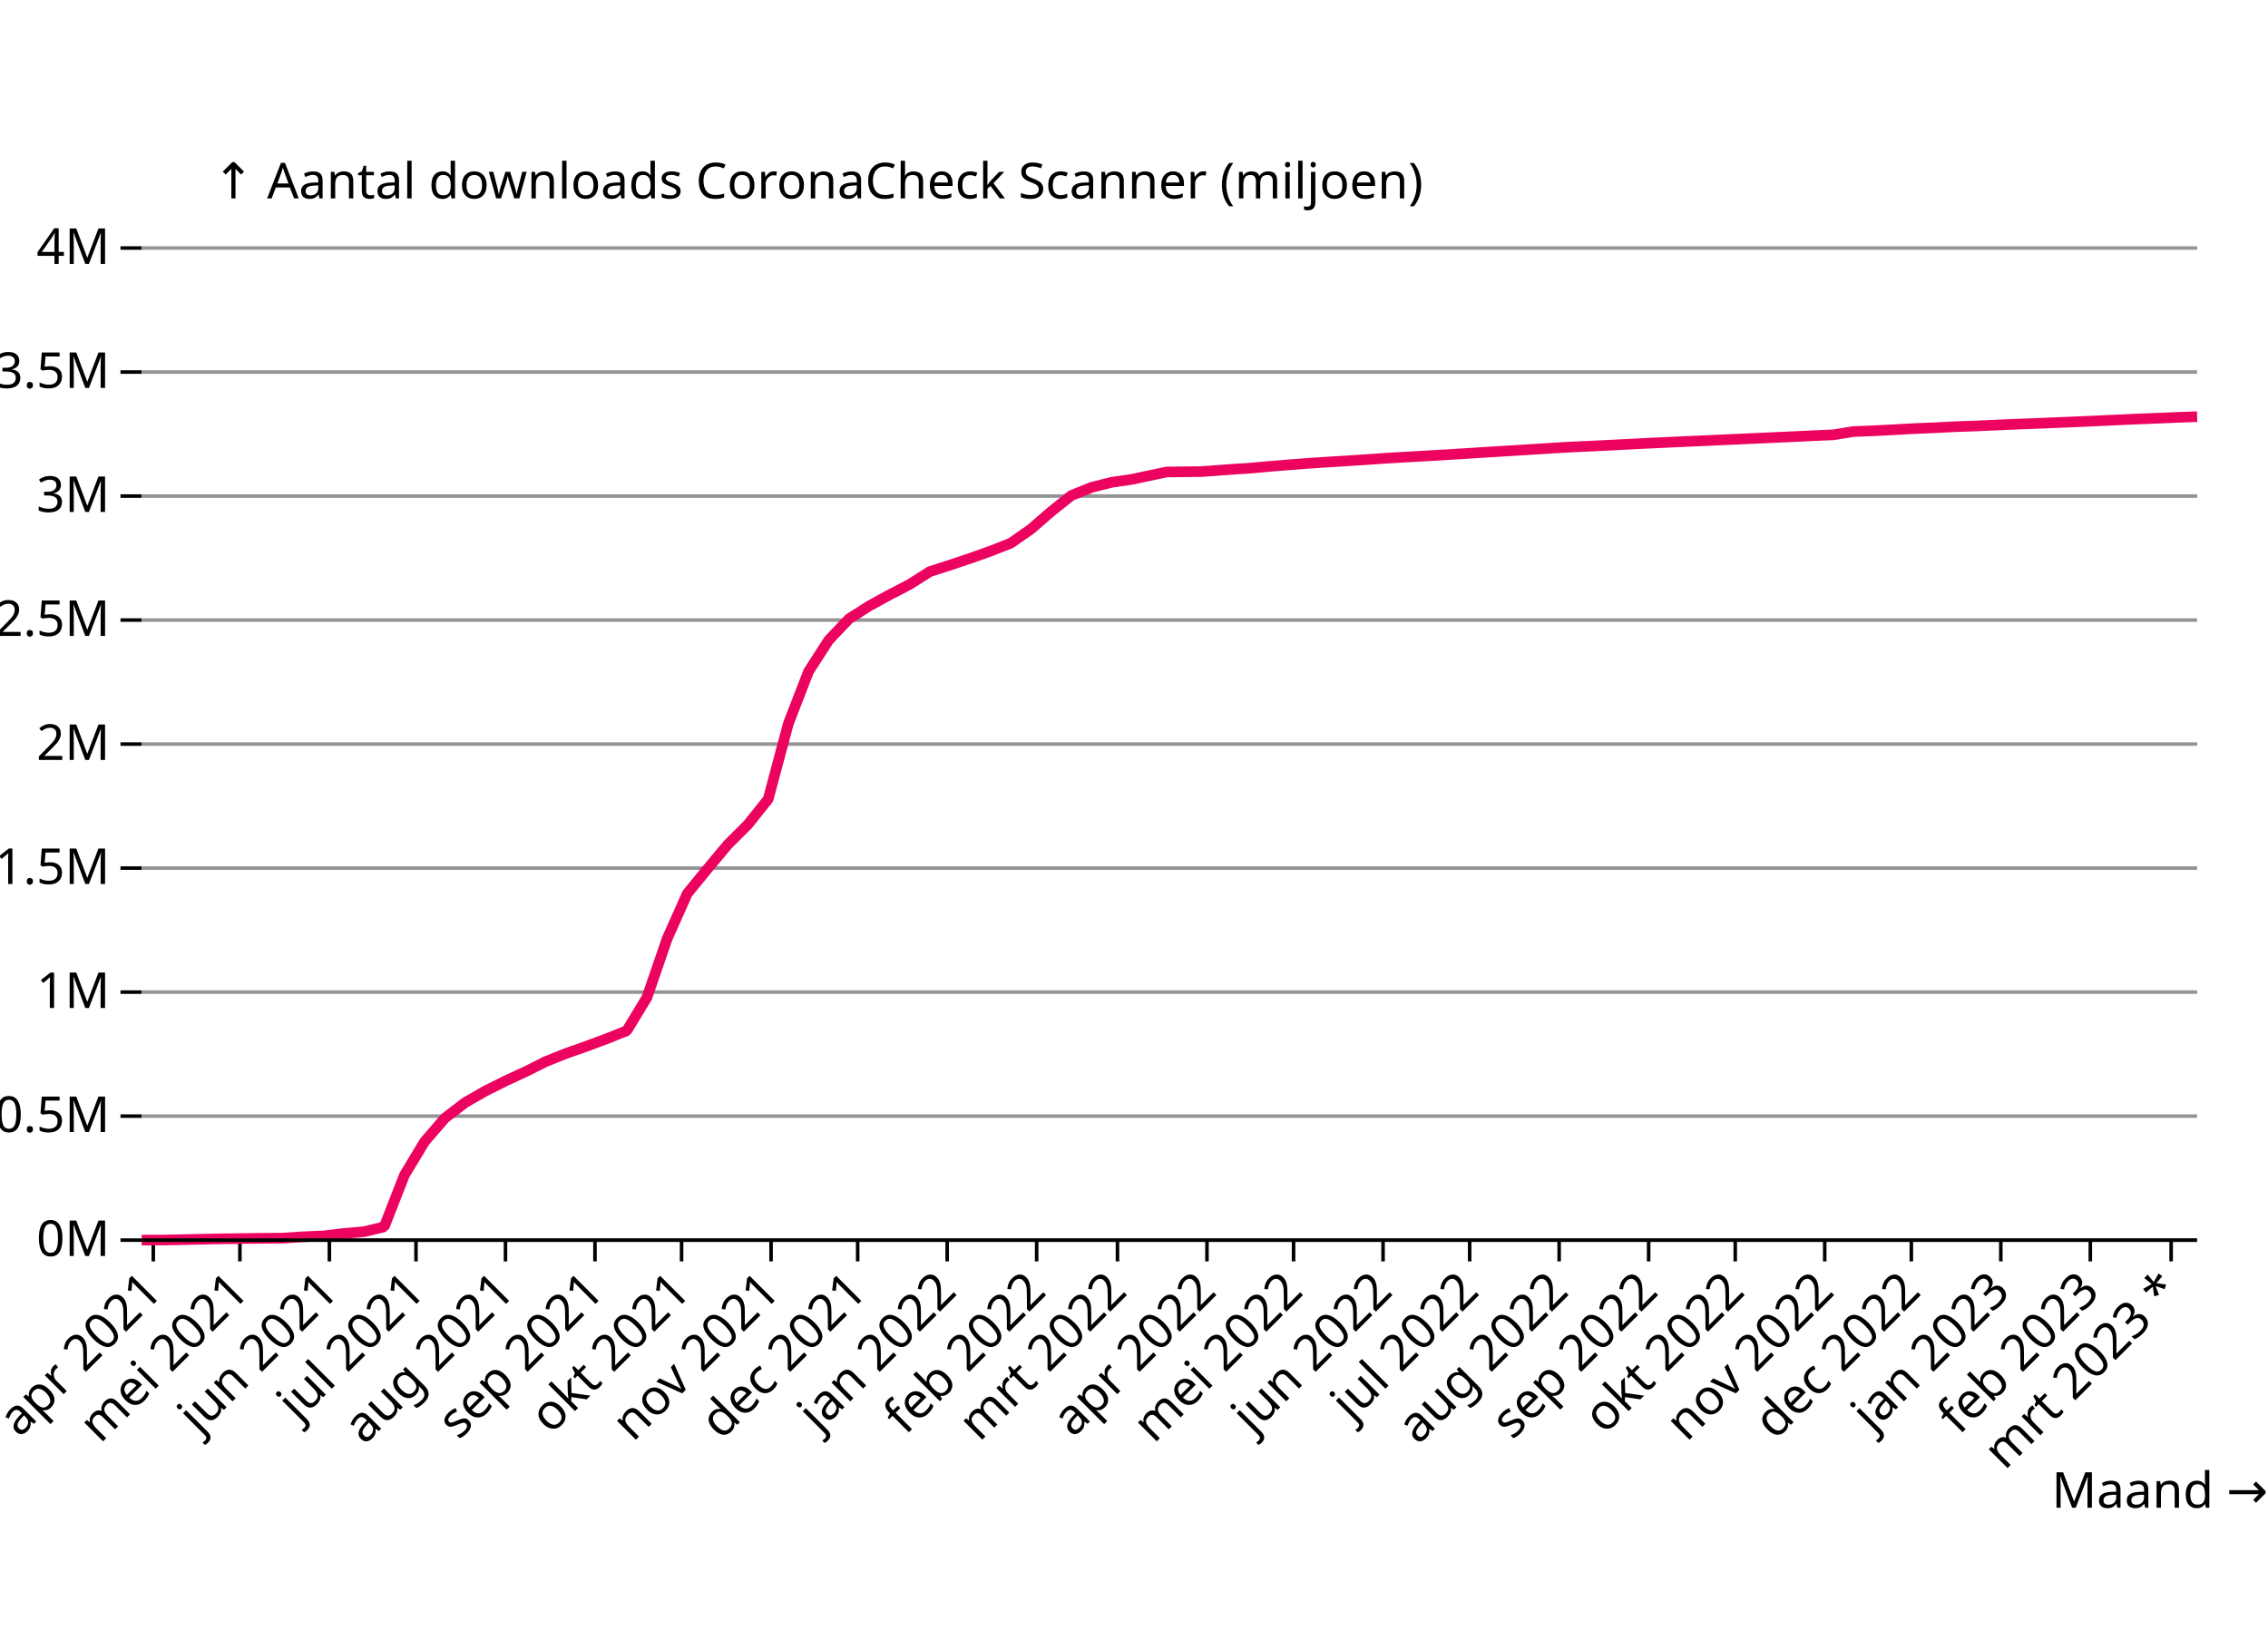
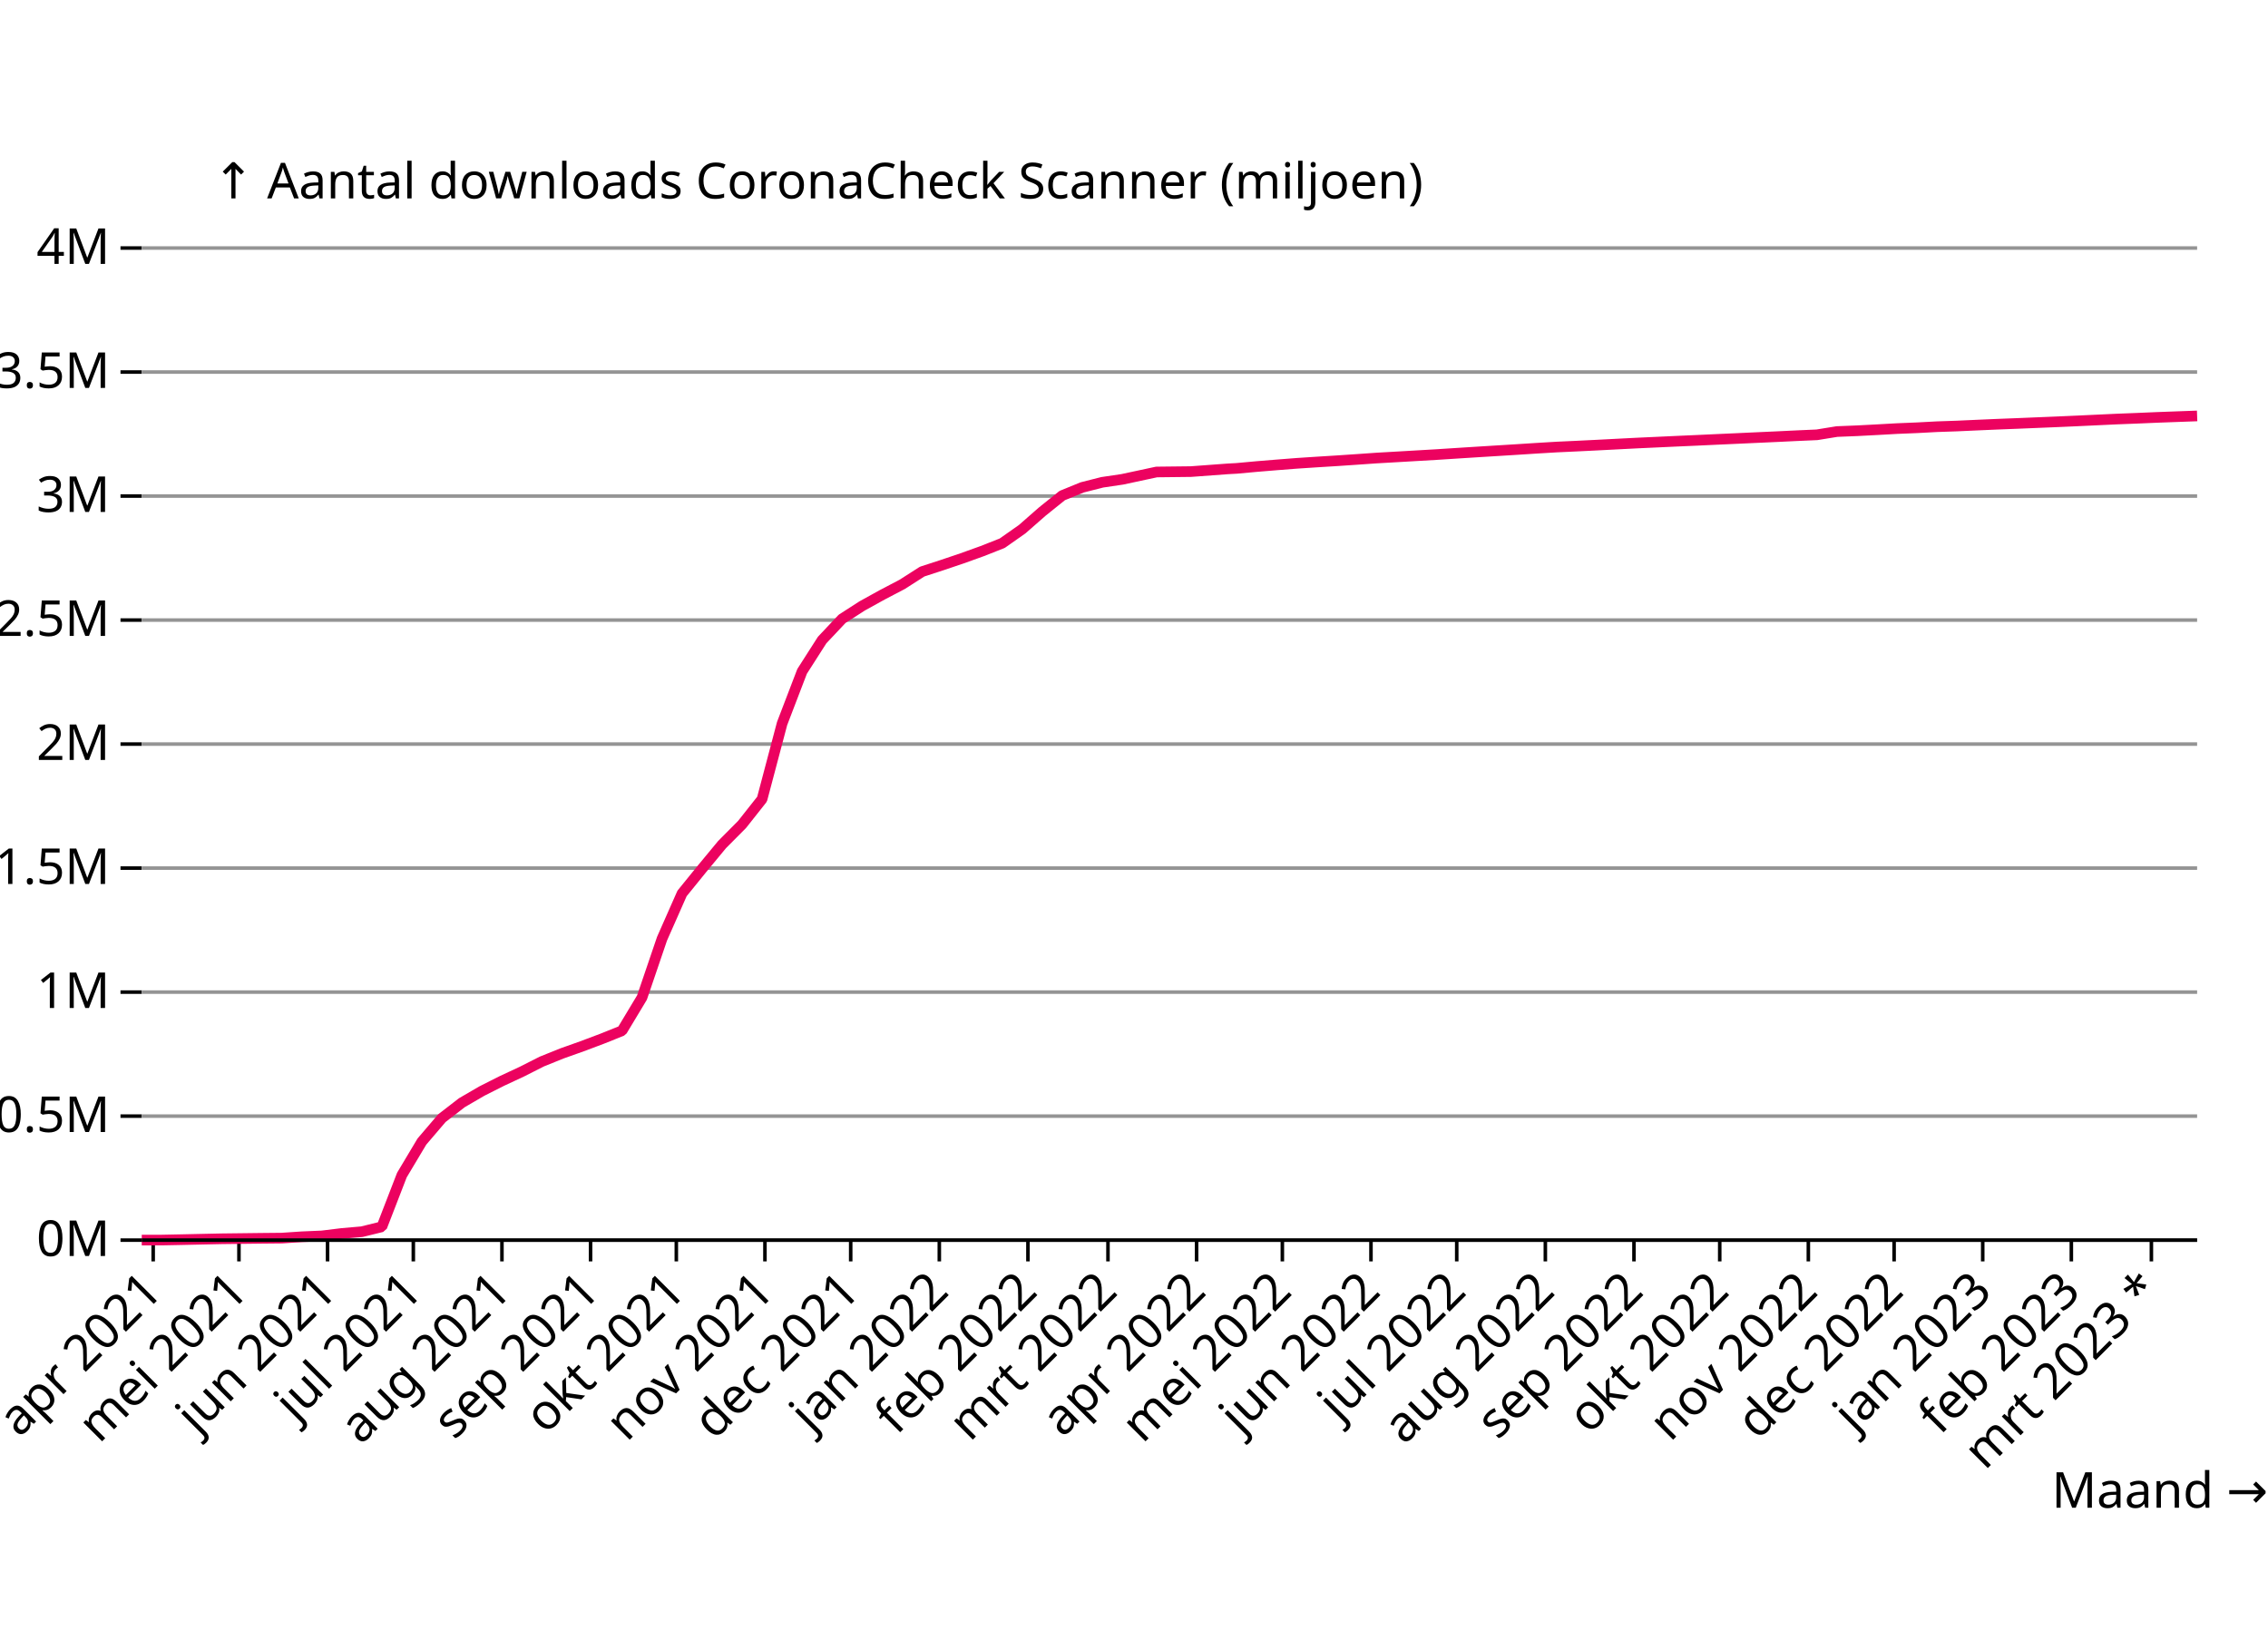
<svg xmlns="http://www.w3.org/2000/svg" class="plot" fill="currentColor" text-anchor="middle" width="640" height="460" viewBox="0 0 640 400" style="font-family: 'RO Sans', sans-serif; font-size: 14px;">
  <style>
        line[stroke-opacity] {
            stroke-opacity: 1;
            stroke: #949494;
        }
</style>
  <g transform="translate(40,0)" fill="none" text-anchor="end">
    <g class="tick" opacity="1" transform="translate(0,320)">
      <line stroke="currentColor" x2="-6" />
      <line stroke="currentColor" x2="580" stroke-opacity="0.1" />
      <text fill="currentColor" x="-9" dy="0.32em">0M</text>
    </g>
    <g class="tick" opacity="1" transform="translate(0,285)">
      <line stroke="currentColor" x2="-6" />
      <line stroke="currentColor" x2="580" stroke-opacity="0.1" />
      <text fill="currentColor" x="-9" dy="0.32em">0.5M</text>
    </g>
    <g class="tick" opacity="1" transform="translate(0,250)">
      <line stroke="currentColor" x2="-6" />
      <line stroke="currentColor" x2="580" stroke-opacity="0.1" />
      <text fill="currentColor" x="-9" dy="0.32em">1M</text>
    </g>
    <g class="tick" opacity="1" transform="translate(0,215)">
      <line stroke="currentColor" x2="-6" />
      <line stroke="currentColor" x2="580" stroke-opacity="0.1" />
      <text fill="currentColor" x="-9" dy="0.32em">1.5M</text>
    </g>
    <g class="tick" opacity="1" transform="translate(0,180)">
      <line stroke="currentColor" x2="-6" />
      <line stroke="currentColor" x2="580" stroke-opacity="0.1" />
      <text fill="currentColor" x="-9" dy="0.32em">2M</text>
    </g>
    <g class="tick" opacity="1" transform="translate(0,145)">
      <line stroke="currentColor" x2="-6" />
      <line stroke="currentColor" x2="580" stroke-opacity="0.1" />
      <text fill="currentColor" x="-9" dy="0.32em">2.5M</text>
    </g>
    <g class="tick" opacity="1" transform="translate(0,110)">
      <line stroke="currentColor" x2="-6" />
      <line stroke="currentColor" x2="580" stroke-opacity="0.1" />
      <text fill="currentColor" x="-9" dy="0.32em">3M</text>
    </g>
    <g class="tick" opacity="1" transform="translate(0,75)">
      <line stroke="currentColor" x2="-6" />
      <line stroke="currentColor" x2="580" stroke-opacity="0.1" />
      <text fill="currentColor" x="-9" dy="0.32em">3.5M</text>
    </g>
    <g class="tick" opacity="1" transform="translate(0,40)">
      <line stroke="currentColor" x2="-6" />
      <line stroke="currentColor" x2="580" stroke-opacity="0.1" />
      <text fill="currentColor" x="-9" dy="0.32em">4M</text>
    </g>
    <text fill="currentColor" transform="translate(20,40)" dy="-1em" text-anchor="start">↑ Aantal downloads CoronaCheck Scanner (miljoen)</text>
  </g>
  <g transform="translate(0,320)" fill="none" text-anchor="middle">
-     <g class="tick" opacity="1" transform="translate(43.25843,0)">
+     <g class="tick" opacity="1" transform="translate(43.2267,0)">
      <line stroke="currentColor" y2="6" />
      <text fill="currentColor" dy="0.32em" transform="translate(0, 11.82843) rotate(-45)" text-anchor="end">apr 2021</text>
    </g>
-     <g class="tick" opacity="1" transform="translate(67.69663,0)">
+     <g class="tick" opacity="1" transform="translate(67.42698,0)">
      <line stroke="currentColor" y2="6" />
      <text fill="currentColor" dy="0.32em" transform="translate(0, 11.82843) rotate(-45)" text-anchor="end">mei 2021</text>
    </g>
-     <g class="tick" opacity="1" transform="translate(92.94944,0)">
+     <g class="tick" opacity="1" transform="translate(92.43394,0)">
      <line stroke="currentColor" y2="6" />
      <text fill="currentColor" dy="0.32em" transform="translate(0, 11.82843) rotate(-45)" text-anchor="end">jun 2021</text>
    </g>
-     <g class="tick" opacity="1" transform="translate(117.3876,0)">
+     <g class="tick" opacity="1" transform="translate(116.6342,0)">
      <line stroke="currentColor" y2="6" />
      <text fill="currentColor" dy="0.32em" transform="translate(0, 11.82843) rotate(-45)" text-anchor="end">jul 2021</text>
    </g>
-     <g class="tick" opacity="1" transform="translate(142.6404,0)">
+     <g class="tick" opacity="1" transform="translate(141.6412,0)">
      <line stroke="currentColor" y2="6" />
      <text fill="currentColor" dy="0.32em" transform="translate(0, 11.82843) rotate(-45)" text-anchor="end">aug 2021</text>
    </g>
-     <g class="tick" opacity="1" transform="translate(167.8933,0)">
+     <g class="tick" opacity="1" transform="translate(166.6481,0)">
      <line stroke="currentColor" y2="6" />
      <text fill="currentColor" dy="0.32em" transform="translate(0, 11.82843) rotate(-45)" text-anchor="end">sep 2021</text>
    </g>
-     <g class="tick" opacity="1" transform="translate(192.3315,0)">
+     <g class="tick" opacity="1" transform="translate(190.8484,0)">
      <line stroke="currentColor" y2="6" />
      <text fill="currentColor" dy="0.32em" transform="translate(0, 11.82843) rotate(-45)" text-anchor="end">okt 2021</text>
    </g>
-     <g class="tick" opacity="1" transform="translate(217.5843,0)">
+     <g class="tick" opacity="1" transform="translate(215.8554,0)">
      <line stroke="currentColor" y2="6" />
      <text fill="currentColor" dy="0.32em" transform="translate(0, 11.82843) rotate(-45)" text-anchor="end">nov 2021</text>
    </g>
-     <g class="tick" opacity="1" transform="translate(242.0225,0)">
+     <g class="tick" opacity="1" transform="translate(240.0556,0)">
      <line stroke="currentColor" y2="6" />
      <text fill="currentColor" dy="0.32em" transform="translate(0, 11.82843) rotate(-45)" text-anchor="end">dec 2021</text>
    </g>
-     <g class="tick" opacity="1" transform="translate(267.2753,0)">
+     <g class="tick" opacity="1" transform="translate(265.0626,0)">
      <line stroke="currentColor" y2="6" />
      <text fill="currentColor" dy="0.32em" transform="translate(0, 11.82843) rotate(-45)" text-anchor="end">jan 2022</text>
    </g>
-     <g class="tick" opacity="1" transform="translate(292.5281,0)">
+     <g class="tick" opacity="1" transform="translate(290.0695,0)">
      <line stroke="currentColor" y2="6" />
      <text fill="currentColor" dy="0.32em" transform="translate(0, 11.82843) rotate(-45)" text-anchor="end">feb 2022</text>
    </g>
-     <g class="tick" opacity="1" transform="translate(315.3371,0)">
+     <g class="tick" opacity="1" transform="translate(312.6565,0)">
      <line stroke="currentColor" y2="6" />
      <text fill="currentColor" dy="0.32em" transform="translate(0, 11.82843) rotate(-45)" text-anchor="end">mrt 2022</text>
    </g>
-     <g class="tick" opacity="1" transform="translate(340.5899,0)">
+     <g class="tick" opacity="1" transform="translate(337.6634,0)">
      <line stroke="currentColor" y2="6" />
      <text fill="currentColor" dy="0.32em" transform="translate(0, 11.82843) rotate(-45)" text-anchor="end">apr 2022</text>
    </g>
-     <g class="tick" opacity="1" transform="translate(365.0281,0)">
+     <g class="tick" opacity="1" transform="translate(361.8637,0)">
      <line stroke="currentColor" y2="6" />
      <text fill="currentColor" dy="0.32em" transform="translate(0, 11.82843) rotate(-45)" text-anchor="end">mei 2022</text>
    </g>
-     <g class="tick" opacity="1" transform="translate(390.2809,0)">
+     <g class="tick" opacity="1" transform="translate(386.8707,0)">
      <line stroke="currentColor" y2="6" />
      <text fill="currentColor" dy="0.32em" transform="translate(0, 11.82843) rotate(-45)" text-anchor="end">jun 2022</text>
    </g>
-     <g class="tick" opacity="1" transform="translate(414.7191,0)">
+     <g class="tick" opacity="1" transform="translate(411.0709,0)">
      <line stroke="currentColor" y2="6" />
      <text fill="currentColor" dy="0.32em" transform="translate(0, 11.82843) rotate(-45)" text-anchor="end">jul 2022</text>
    </g>
-     <g class="tick" opacity="1" transform="translate(439.9719,0)">
+     <g class="tick" opacity="1" transform="translate(436.0779,0)">
      <line stroke="currentColor" y2="6" />
      <text fill="currentColor" dy="0.32em" transform="translate(0, 11.82843) rotate(-45)" text-anchor="end">aug 2022</text>
    </g>
-     <g class="tick" opacity="1" transform="translate(465.2247,0)">
+     <g class="tick" opacity="1" transform="translate(461.0848,0)">
      <line stroke="currentColor" y2="6" />
      <text fill="currentColor" dy="0.32em" transform="translate(0, 11.82843) rotate(-45)" text-anchor="end">sep 2022</text>
    </g>
-     <g class="tick" opacity="1" transform="translate(489.6629,0)">
+     <g class="tick" opacity="1" transform="translate(485.2851,0)">
      <line stroke="currentColor" y2="6" />
      <text fill="currentColor" dy="0.32em" transform="translate(0, 11.82843) rotate(-45)" text-anchor="end">okt 2022</text>
    </g>
-     <g class="tick" opacity="1" transform="translate(514.9157,0)">
+     <g class="tick" opacity="1" transform="translate(510.2921,0)">
      <line stroke="currentColor" y2="6" />
      <text fill="currentColor" dy="0.32em" transform="translate(0, 11.82843) rotate(-45)" text-anchor="end">nov 2022</text>
    </g>
-     <g class="tick" opacity="1" transform="translate(539.3539,0)">
+     <g class="tick" opacity="1" transform="translate(534.4924,0)">
      <line stroke="currentColor" y2="6" />
      <text fill="currentColor" dy="0.32em" transform="translate(0, 11.82843) rotate(-45)" text-anchor="end">dec 2022</text>
    </g>
-     <g class="tick" opacity="1" transform="translate(564.6067,0)">
+     <g class="tick" opacity="1" transform="translate(559.4993,0)">
      <line stroke="currentColor" y2="6" />
      <text fill="currentColor" dy="0.32em" transform="translate(0, 11.82843) rotate(-45)" text-anchor="end">jan 2023</text>
    </g>
-     <g class="tick" opacity="1" transform="translate(589.8596,0)">
+     <g class="tick" opacity="1" transform="translate(584.5063,0)">
      <line stroke="currentColor" y2="6" />
      <text fill="currentColor" dy="0.32em" transform="translate(0, 11.82843) rotate(-45)" text-anchor="end">feb 2023</text>
    </g>
-     <g class="tick" opacity="1" transform="translate(612.6685,0)">
+     <g class="tick" opacity="1" transform="translate(607.0932,0)">
      <line stroke="currentColor" y2="6" />
      <text fill="currentColor" dy="0.32em" transform="translate(0, 11.82843) rotate(-45)" text-anchor="end">mrt 2023 *</text>
    </g>
    <text fill="currentColor" transform="translate(640,80)" dy="-0.32em" text-anchor="end">Maand →</text>
  </g>
  <g fill="none" stroke="#ec025f" stroke-width="3" stroke-miterlimit="1">
-     <path d="M40,319.983L45.702,319.977L51.404,319.865L57.107,319.739L62.809,319.618L68.511,319.552L74.213,319.484L79.916,319.43L85.618,319.05L91.32,318.809L97.022,318.117L102.725,317.623L108.427,316.233L114.129,301.636L119.831,292.184L125.534,285.571L131.236,281.205L136.938,277.922L142.64,275.071L148.343,272.438L154.045,269.579L159.747,267.305L165.449,265.298L171.152,263.173L176.854,260.909L182.556,251.522L188.258,234.934L193.961,222.156L199.663,215.192L205.365,208.365L211.067,202.681L216.77,195.536L222.472,174.21L228.174,159.478L233.876,150.648L239.579,144.649L245.281,141.014L250.983,137.89L256.685,134.931L262.388,131.32L268.09,129.481L273.792,127.573L279.494,125.541L285.197,123.313L290.899,119.345L296.601,114.395L296.601,114.395L302.303,109.856L308.006,107.551L313.708,106.118L319.41,105.283L329.185,103.207L338.961,103.097L349.551,102.323L351.994,102.192L357.697,101.673L363.399,101.209L369.101,100.767L374.803,100.396L380.506,100.045L386.208,99.664L391.91,99.269L397.612,98.946L403.315,98.618L409.017,98.289L414.719,97.925L420.421,97.566L426.124,97.217L431.826,96.868L437.528,96.504L443.23,96.166L448.933,95.905L454.635,95.627L460.337,95.334L466.039,95.044L471.742,94.784L477.444,94.523L483.146,94.273L488.848,94.01L494.551,93.755L500.253,93.494L505.955,93.237L511.657,92.965L517.36,92.716L523.062,91.798L528.764,91.571L534.466,91.276L540.169,90.959L545.871,90.727L551.573,90.427L557.275,90.234L562.978,89.977L568.68,89.731L574.382,89.511L580.084,89.277L585.787,89.043L591.489,88.793L597.191,88.528L602.893,88.264L608.596,88.044L614.264,87.803L620,87.594" />
+     <path d="M40,319.983L45.647,319.977L51.293,319.865L56.94,319.739L62.587,319.618L68.234,319.552L73.88,319.484L79.527,319.43L85.174,319.05L90.821,318.809L96.467,318.117L102.114,317.623L107.761,316.233L113.408,301.636L119.054,292.184L124.701,285.571L130.348,281.205L135.994,277.922L141.641,275.071L147.288,272.438L152.935,269.579L158.581,267.305L164.228,265.298L169.875,263.173L175.522,260.909L181.168,251.522L186.815,234.934L192.462,222.156L198.108,215.192L203.755,208.365L209.402,202.681L215.049,195.536L220.695,174.21L226.342,159.478L231.989,150.648L237.636,144.649L243.282,141.014L248.929,137.89L254.576,134.931L260.223,131.32L265.869,129.481L271.516,127.573L277.163,125.541L282.809,123.313L288.456,119.345L294.103,114.395L294.103,114.395L299.75,109.856L305.396,107.551L311.043,106.118L316.69,105.283L326.37,103.207L336.05,103.097L346.537,102.323L348.957,102.192L354.604,101.673L360.25,101.209L365.897,100.767L371.544,100.396L377.191,100.045L382.837,99.664L388.484,99.269L394.131,98.946L399.777,98.618L405.424,98.289L411.071,97.925L416.718,97.566L422.364,97.217L428.011,96.868L433.658,96.504L439.305,96.166L444.951,95.905L450.598,95.627L456.245,95.334L461.892,95.044L467.538,94.784L473.185,94.523L478.832,94.273L484.478,94.01L490.125,93.755L495.772,93.494L501.419,93.237L507.065,92.965L512.712,92.716L518.359,91.798L524.006,91.571L529.652,91.276L535.299,90.959L540.946,90.727L546.592,90.427L552.239,90.234L557.886,89.977L563.533,89.731L569.179,89.511L574.826,89.277L580.473,89.043L586.12,88.793L591.766,88.528L597.413,88.264L603.06,88.044L608.673,87.803L614.353,87.594L620,87.388" />
  </g>
  <g stroke="currentColor">
    <line x1="40" x2="620" y1="320" y2="320" />
  </g>
</svg>
